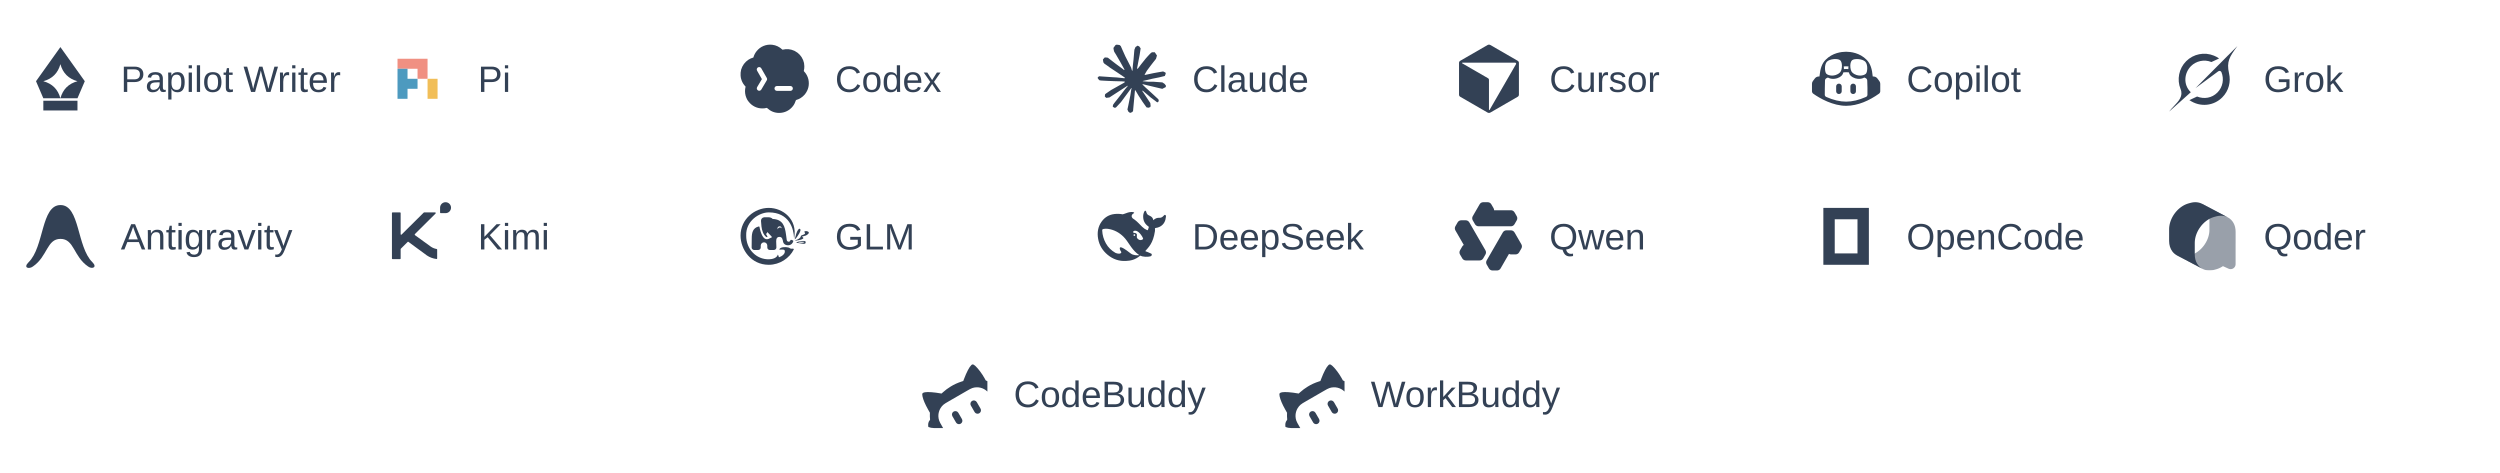
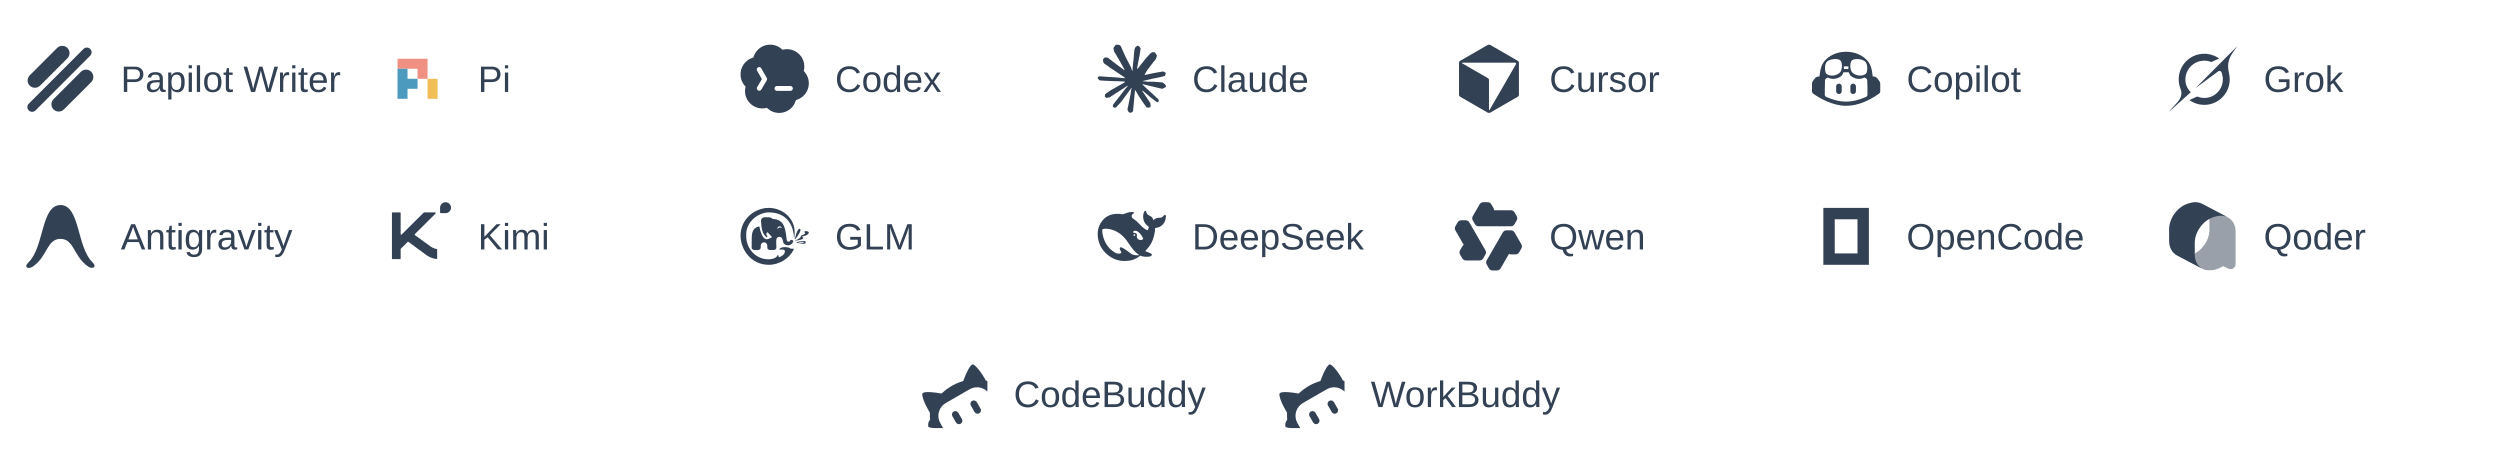
<svg xmlns="http://www.w3.org/2000/svg" width="952" height="180" viewBox="0 0 952 180" role="img" aria-labelledby="title">
  <g transform="translate(10 0)">
-     <svg x="0" y="17" width="26" height="26" viewBox="8 4 48 56" fill="#334155" color="#334155" fill-rule="evenodd">
-       <path fill-rule="evenodd" d="M32 6L52 34L46 48H18L12 34Z M32 20Q35 31 46 34Q35 37 32 48Q29 37 18 34Q29 31 32 20Z M18 50H46V58H18Z" />
+     <svg x="0" y="17" width="26" height="26" viewBox="-237 -250 487 487" fill="#334155" color="#334155" fill-rule="evenodd">
+       <g transform="rotate(-45)">
+         <rect x="-180" y="-172" width="380" height="104" rx="52" />
+         <rect x="-310" y="-34" width="620" height="68" rx="34" />
+         <rect x="-180" y="68" width="380" height="104" rx="52" />
+       </g>
    </svg>
    <text x="36" y="35" fill="#334155" font-family="-apple-system,BlinkMacSystemFont,Segoe UI,Arial,sans-serif" font-size="14" font-weight="500">Papilot Writer</text>
  </g>
  <g transform="translate(146 0)">
    <svg x="0" y="17" width="26" height="26" viewBox="0 0 800 800" fill="#334155" color="#334155" fill-rule="evenodd">
      <path fill="#F09082" d="M165.29 165.29H517.36V400H400V282.65H165.29Z" />
      <path fill="#4D9ABF" d="M165.29 282.65H282.65V400H400V517.36H282.65V634.72H165.29Z" />
      <path fill="#F1BE58" d="M517.36 400H634.72V634.72H517.36Z" />
    </svg>
    <text x="36" y="35" fill="#334155" font-family="-apple-system,BlinkMacSystemFont,Segoe UI,Arial,sans-serif" font-size="14" font-weight="500">Pi</text>
  </g>
  <g transform="translate(282 0)">
    <svg x="0" y="17" width="26" height="26" viewBox="0 0 24 24" fill="#334155" color="#334155" fill-rule="evenodd">
      <path clip-rule="evenodd" d="M8.086.457a6.105 6.105 0 013.046-.415c1.333.153 2.521.72 3.564 1.7a.117.117 0 00.107.029c1.408-.346 2.762-.224 4.061.366l.063.03.154.076c1.357.703 2.33 1.77 2.918 3.198.278.679.418 1.388.421 2.126a5.655 5.655 0 01-.18 1.631.167.167 0 00.04.155 5.982 5.982 0 011.578 2.891c.385 1.901-.01 3.615-1.183 5.14l-.182.22a6.063 6.063 0 01-2.934 1.851.162.162 0 00-.108.102c-.255.736-.511 1.364-.987 1.992-1.199 1.582-2.962 2.462-4.948 2.451-1.583-.008-2.986-.587-4.21-1.736a.145.145 0 00-.14-.032c-.518.167-1.04.191-1.604.185a5.924 5.924 0 01-2.595-.622 6.058 6.058 0 01-2.146-1.781c-.203-.269-.404-.522-.551-.821a7.74 7.74 0 01-.495-1.283 6.11 6.11 0 01-.017-3.064.166.166 0 00.008-.074.115.115 0 00-.037-.064 5.958 5.958 0 01-1.38-2.202 5.196 5.196 0 01-.333-1.589 6.915 6.915 0 01.188-2.132c.45-1.484 1.309-2.648 2.577-3.493.282-.188.55-.334.802-.438.286-.12.573-.22.861-.304a.129.129 0 00.087-.087A6.016 6.016 0 015.635 2.31C6.315 1.464 7.132.846 8.086.457zm-.804 7.85a.848.848 0 00-1.473.842l1.694 2.965-1.688 2.848a.849.849 0 001.46.864l1.94-3.272a.849.849 0 00.007-.854l-1.94-3.393zm5.446 6.24a.849.849 0 000 1.695h4.848a.849.849 0 000-1.696h-4.848z" />
    </svg>
    <text x="36" y="35" fill="#334155" font-family="-apple-system,BlinkMacSystemFont,Segoe UI,Arial,sans-serif" font-size="14" font-weight="500">Codex</text>
  </g>
  <g transform="translate(418 0)">
    <svg x="0" y="17" width="26" height="26" viewBox="0 0 24 24" fill="#334155" color="#334155" fill-rule="evenodd">
      <path d="M4.709 15.955l4.72-2.647.08-.23-.08-.128H9.2l-.79-.048-2.698-.073-2.339-.097-2.266-.122-.571-.121L0 11.784l.055-.352.48-.321.686.06 1.52.103 2.278.158 1.652.097 2.449.255h.389l.055-.157-.134-.098-.103-.097-2.358-1.596-2.552-1.688-1.336-.972-.724-.491-.364-.462-.158-1.008.656-.722.881.06.225.061.893.686 1.908 1.476 2.491 1.833.365.304.145-.103.019-.073-.164-.274-1.355-2.446-1.446-2.49-.644-1.032-.17-.619a2.97 2.97 0 01-.104-.729L6.283.134 6.696 0l.996.134.42.364.62 1.414 1.002 2.229 1.555 3.03.456.898.243.832.091.255h.158V9.01l.128-1.706.237-2.095.23-2.695.08-.76.376-.91.747-.492.584.28.48.685-.067.444-.286 1.851-.559 2.903-.364 1.942h.212l.243-.242.985-1.306 1.652-2.064.73-.82.85-.904.547-.431h1.033l.76 1.129-.34 1.166-1.064 1.347-.881 1.142-1.264 1.7-.79 1.36.073.11.188-.02 2.856-.606 1.543-.28 1.841-.315.833.388.091.395-.328.807-1.969.486-2.309.462-3.439.813-.042.03.049.061 1.549.146.662.036h1.622l3.02.225.79.522.474.638-.079.485-1.215.62-1.64-.389-3.829-.91-1.312-.329h-.182v.11l1.093 1.068 2.006 1.81 2.509 2.33.127.578-.322.455-.34-.049-2.205-1.657-.851-.747-1.926-1.62h-.128v.17l.444.649 2.345 3.521.122 1.08-.17.353-.608.213-.668-.122-1.374-1.925-1.415-2.167-1.143-1.943-.14.08-.674 7.254-.316.37-.729.28-.607-.461-.322-.747.322-1.476.389-1.924.315-1.53.286-1.9.17-.632-.012-.042-.14.018-1.434 1.967-2.18 2.945-1.726 1.845-.414.164-.717-.37.067-.662.401-.589 2.388-3.036 1.44-1.882.93-1.086-.006-.158h-.055L4.132 18.56l-1.13.146-.487-.456.061-.746.231-.243 1.908-1.312-.006.006z" />
    </svg>
    <text x="36" y="35" fill="#334155" font-family="-apple-system,BlinkMacSystemFont,Segoe UI,Arial,sans-serif" font-size="14" font-weight="500">Claude</text>
  </g>
  <g transform="translate(554 0)">
    <svg x="0" y="17" width="26" height="26" viewBox="0 0 24 24" fill="#334155" color="#334155" fill-rule="evenodd">
      <path d="M22.106 5.68L12.5.135a.998.998 0 00-.998 0L1.893 5.68a.84.84 0 00-.419.726v11.186c0 .3.16.577.42.727l9.607 5.547a.999.999 0 00.998 0l9.608-5.547a.84.84 0 00.42-.727V6.407a.84.84 0 00-.42-.726zm-.603 1.176L12.228 22.92c-.063.108-.228.064-.228-.061V12.34a.59.59 0 00-.295-.51l-9.11-5.26c-.107-.062-.063-.228.062-.228h18.55c.264 0 .428.286.296.514z" />
    </svg>
    <text x="36" y="35" fill="#334155" font-family="-apple-system,BlinkMacSystemFont,Segoe UI,Arial,sans-serif" font-size="14" font-weight="500">Cursor</text>
  </g>
  <g transform="translate(690 0)">
    <svg x="0" y="17" width="26" height="26" viewBox="0 0 24 24" fill="#334155" color="#334155" fill-rule="evenodd">
      <path d="M19.245 5.364c1.322 1.36 1.877 3.216 2.11 5.817.622 0 1.2.135 1.592.654l.73.964c.21.278.323.61.323.955v2.62c0 .339-.173.669-.453.868C20.239 19.602 16.157 21.5 12 21.5c-4.6 0-9.205-2.583-11.547-4.258-.28-.2-.452-.53-.453-.868v-2.62c0-.345.113-.679.321-.956l.73-.963c.392-.517.974-.654 1.593-.654l.029-.297c.25-2.446.81-4.213 2.082-5.52 2.461-2.54 5.71-2.851 7.146-2.864h.198c1.436.013 4.685.323 7.146 2.864zm-7.244 4.328c-.284 0-.613.016-.962.05-.123.447-.305.85-.57 1.108-1.05 1.023-2.316 1.18-2.994 1.18-.638 0-1.306-.13-1.851-.464-.516.165-1.012.403-1.044.996a65.882 65.882 0 00-.063 2.884l-.002.48c-.002.563-.005 1.126-.013 1.69.002.326.204.63.51.765 2.482 1.102 4.83 1.657 6.99 1.657 2.156 0 4.504-.555 6.985-1.657a.854.854 0 00.51-.766c.03-1.682.006-3.372-.076-5.053-.031-.596-.528-.83-1.046-.996-.546.333-1.212.464-1.85.464-.677 0-1.942-.157-2.993-1.18-.266-.258-.447-.661-.57-1.108-.32-.032-.64-.049-.96-.05zm-2.525 4.013c.539 0 .976.426.976.95v1.753c0 .525-.437.95-.976.95a.964.964 0 01-.976-.95v-1.752c0-.525.437-.951.976-.951zm5 0c.539 0 .976.426.976.95v1.753c0 .525-.437.95-.976.95a.964.964 0 01-.976-.95v-1.752c0-.525.437-.951.976-.951zM7.635 5.087c-1.05.102-1.935.438-2.385.906-.975 1.037-.765 3.668-.21 4.224.405.394 1.17.657 1.995.657h.09c.649-.013 1.785-.176 2.73-1.11.435-.41.705-1.433.675-2.47-.03-.834-.27-1.52-.63-1.813-.39-.336-1.275-.482-2.265-.394zm6.465.394c-.36.292-.6.98-.63 1.813-.03 1.037.24 2.06.675 2.47.968.957 2.136 1.104 2.776 1.11h.044c.825 0 1.59-.263 1.995-.657.555-.556.765-3.187-.21-4.224-.45-.468-1.335-.804-2.385-.906-.99-.088-1.875.058-2.265.394zM12 7.615c-.24 0-.525.015-.84.044.03.16.045.336.06.526l-.001.159a2.94 2.94 0 01-.014.25c.225-.022.425-.027.612-.028h.366c.187 0 .387.006.612.028-.015-.146-.015-.277-.015-.409.015-.19.03-.365.06-.526a9.29 9.29 0 00-.84-.044z" />
    </svg>
    <text x="36" y="35" fill="#334155" font-family="-apple-system,BlinkMacSystemFont,Segoe UI,Arial,sans-serif" font-size="14" font-weight="500">Copilot</text>
  </g>
  <g transform="translate(826 0)">
    <svg x="0" y="17" width="26" height="26" viewBox="0 0 24 24" fill="#334155" color="#334155" fill-rule="evenodd">
      <path d="M9.27 15.29l7.978-5.897c.391-.29.95-.177 1.137.272.98 2.369.542 5.215-1.41 7.169-1.951 1.954-4.667 2.382-7.149 1.406l-2.711 1.257c3.889 2.661 8.611 2.003 11.562-.953 2.341-2.344 3.066-5.539 2.388-8.42l.006.007c-.983-4.232.242-5.924 2.75-9.383.06-.082.12-.164.179-.248l-3.301 3.305v-.01L9.267 15.292M7.623 16.723c-2.792-2.67-2.31-6.801.071-9.184 1.761-1.763 4.647-2.483 7.166-1.425l2.705-1.25a7.808 7.808 0 00-1.829-1A8.975 8.975 0 005.984 5.83c-2.533 2.536-3.33 6.436-1.962 9.764 1.022 2.487-.653 4.246-2.34 6.022-.599.63-1.199 1.259-1.682 1.925l7.62-6.815" />
    </svg>
    <text x="36" y="35" fill="#334155" font-family="-apple-system,BlinkMacSystemFont,Segoe UI,Arial,sans-serif" font-size="14" font-weight="500">Grok</text>
  </g>
  <g transform="translate(10 60)">
    <svg x="0" y="17" width="26" height="26" viewBox="0 0 24 24" fill="#334155" color="#334155" fill-rule="evenodd">
      <path d="M21.751 22.607c1.34 1.005 3.35.335 1.508-1.508C17.73 15.74 18.904 1 12.037 1 5.17 1 6.342 15.74.815 21.1c-2.01 2.009.167 2.511 1.507 1.506 5.192-3.517 4.857-9.714 9.715-9.714 4.857 0 4.522 6.197 9.714 9.715z" />
    </svg>
    <text x="36" y="35" fill="#334155" font-family="-apple-system,BlinkMacSystemFont,Segoe UI,Arial,sans-serif" font-size="14" font-weight="500">Antigravity</text>
  </g>
  <g transform="translate(146 60)">
    <svg x="0" y="17" width="26" height="26" viewBox="0 0 24 24" fill="#334155" color="#334155" fill-rule="evenodd">
      <path d="M21.846 0a1.923 1.923 0 110 3.846H20.15a.226.226 0 01-.227-.226V1.923C19.923.861 20.784 0 21.846 0z" />
      <path d="M11.065 11.199l7.257-7.2c.137-.136.06-.41-.116-.41H14.3a.164.164 0 00-.117.051l-7.82 7.756c-.122.12-.302.013-.302-.179V3.82c0-.127-.083-.23-.185-.23H3.186c-.103 0-.186.103-.186.23V19.77c0 .128.083.23.186.23h2.69c.103 0 .186-.102.186-.23v-3.25c0-.069.025-.135.069-.178l2.424-2.406a.158.158 0 01.205-.023l6.484 4.772a7.677 7.677 0 003.453 1.283c.108.012.2-.095.2-.23v-3.06c0-.117-.07-.212-.164-.227a5.028 5.028 0 01-2.027-.807l-5.613-4.064c-.117-.078-.132-.279-.028-.381z" />
    </svg>
    <text x="36" y="35" fill="#334155" font-family="-apple-system,BlinkMacSystemFont,Segoe UI,Arial,sans-serif" font-size="14" font-weight="500">Kimi</text>
  </g>
  <g transform="translate(282 60)">
    <svg x="0" y="17" width="26" height="26" viewBox="0 0 24 24" fill="#334155" color="#334155" fill-rule="evenodd">
      <path d="M9.917 2c4.906 0 10.178 3.947 8.93 10.58-.014.07-.037.14-.057.21l-.003-.277c-.083-3-1.534-8.934-8.87-8.934-3.393 0-8.137 3.054-7.93 8.158-.04 4.778 3.555 8.4 7.95 8.332l.073-.001c1.2-.033 2.763-.429 3.1-1.657.063-.031.26.534.268.598.048.256.112.369.192.34.981-.348 2.286-1.222 1.952-2.38-.176-.61-1.775-.147-1.921-.347.418-.979 2.234-.926 3.153-.716.443.102.657.38 1.012.442.29.052.981-.2.96.242C17.226 19.632 13.833 22 9.918 22 3.654 22 0 16.574 0 11.737 0 5.947 4.959 2 9.917 2zM9.9 5.3c.484 0 1.125.225 1.38.585 3.669.145 4.313 2.686 4.694 5.444.255 1.838.315 2.3.182 1.387l.083.59c.068.448.554.737.982.516.144-.075.254-.231.328-.47a.2.2 0 01.258-.13l.625.22a.2.2 0 01.124.238 2.172 2.172 0 01-.51.92c-.878.917-2.757.664-3.08-.62-.14-.554-.055-.626-.345-1.242-.292-.621-1.238-.709-1.69-.295-.345.315-.407.805-.406 1.282L12.6 15.9a.9.9 0 01-.9.9h-1.4a.9.9 0 01-.9-.9v-.65a1.15 1.15 0 10-2.3 0v.65a.9.9 0 01-.9.9H4.8a.9.9 0 01-.9-.9l.035-3.239c.012-1.884.356-3.658 2.47-4.134.2-.045.252.13.29.342.025.154.043.252.053.294.701 3.058 1.75 4.299 3.144 3.722l.66-.331.254-.13c.158-.082.25-.131.276-.15.012-.01-.165-.206-.407-.464l-1.012-1.067a8.925 8.925 0 01-.199-.216c-.047-.034-.116.068-.208.306-.074.157-.251.252-.272.326-.013.058.108.298.362.72.164.288.22.508-.31.343-1.04-.8-1.518-2.273-1.684-3.725-.004-.035-.162-1.913-.162-1.913a1.2 1.2 0 011.113-1.281L9.9 5.3zm12.994 8.68c.037.697-.403.704-1.213.591l-1.783-.276c-.265-.053-.385-.099-.313-.147.47-.315 3.268-.93 3.31-.168zm-.915-.083l-.926.042c-.85.077-1.452.24.338.336l.103.003c.815.012 1.264-.359.485-.381zm1.667-3.601h.01c.79.398.067 1.03-.65 1.393-.14.07-.491.176-1.052.315-.241.04-.457.092-.333.16l.01.005c1.952.958-3.123 1.534-2.495 1.285l.38-.148c.68-.266 1.614-.682 1.666-1.337.038-.48 1.253-.442 1.493-.968.048-.106 0-.236-.144-.389-.05-.047-.094-.094-.107-.148-.073-.305.7-.431 1.222-.168zm-2.568-.474c-.135 1.198-2.479 4.192-1.949 2.863l.017-.042c.298-.717.376-2.221 1.337-3.221.25-.26.636.035.595.4zm-7.976-.253c.02-.694 1.002-.968 1.346-.347.01-1.274-1.941-.768-1.346.347z" />
    </svg>
    <text x="36" y="35" fill="#334155" font-family="-apple-system,BlinkMacSystemFont,Segoe UI,Arial,sans-serif" font-size="14" font-weight="500">GLM</text>
  </g>
  <g transform="translate(418 60)">
    <svg x="0" y="17" width="26" height="26" viewBox="0 0 24 24" fill="#334155" color="#334155" fill-rule="evenodd">
      <path d="M23.748 4.482c-.254-.124-.364.113-.512.234-.051.039-.094.09-.137.136-.372.397-.806.657-1.373.626-.829-.046-1.537.214-2.163.848-.133-.782-.575-1.248-1.247-1.548-.352-.156-.708-.311-.955-.65-.172-.241-.219-.51-.305-.774-.055-.16-.11-.323-.293-.35-.2-.031-.278.136-.356.276-.313.572-.434 1.202-.422 1.84.027 1.436.633 2.58 1.838 3.393.137.093.172.187.129.323-.082.28-.18.552-.266.833-.055.179-.137.217-.329.14a5.526 5.526 0 01-1.736-1.18c-.857-.828-1.631-1.742-2.597-2.458a11.365 11.365 0 00-.689-.471c-.985-.957.13-1.743.388-1.836.27-.098.093-.432-.779-.428-.872.004-1.67.295-2.687.684a3.055 3.055 0 01-.465.137 9.597 9.597 0 00-2.883-.102c-1.885.21-3.39 1.102-4.497 2.623C.082 8.606-.231 10.684.152 12.85c.403 2.284 1.569 4.175 3.36 5.653 1.858 1.533 3.997 2.284 6.438 2.14 1.482-.085 3.133-.284 4.994-1.86.47.234.962.327 1.78.397.63.059 1.236-.03 1.705-.128.735-.156.684-.837.419-.961-2.155-1.004-1.682-.595-2.113-.926 1.096-1.296 2.746-2.642 3.392-7.003.05-.347.007-.565 0-.845-.004-.17.035-.237.23-.256a4.173 4.173 0 001.545-.475c1.396-.763 1.96-2.015 2.093-3.517.02-.23-.004-.467-.247-.588zM11.581 18c-2.089-1.642-3.102-2.183-3.52-2.16-.392.024-.321.471-.235.763.09.288.207.486.371.739.114.167.192.416-.113.603-.673.416-1.842-.14-1.897-.167-1.361-.802-2.5-1.86-3.301-3.307-.774-1.393-1.224-2.887-1.298-4.482-.02-.386.093-.522.477-.592a4.696 4.696 0 011.529-.039c2.132.312 3.946 1.265 5.468 2.774.868.86 1.525 1.887 2.202 2.891.72 1.066 1.494 2.082 2.48 2.914.348.292.625.514.891.677-.802.09-2.14.11-3.054-.614zm1-6.44a.306.306 0 01.415-.287.302.302 0 01.2.288.306.306 0 01-.31.307.303.303 0 01-.304-.308zm3.11 1.596c-.2.081-.399.151-.59.16a1.245 1.245 0 01-.798-.254c-.274-.23-.47-.358-.552-.758a1.73 1.73 0 01.016-.588c.07-.327-.008-.537-.239-.727-.187-.156-.426-.199-.688-.199a.559.559 0 01-.254-.078c-.11-.054-.2-.19-.114-.358.028-.054.16-.186.192-.21.356-.202.767-.136 1.146.016.352.144.618.408 1.001.782.391.451.462.576.685.914.176.265.336.537.445.848.067.195-.019.354-.25.452z" />
    </svg>
    <text x="36" y="35" fill="#334155" font-family="-apple-system,BlinkMacSystemFont,Segoe UI,Arial,sans-serif" font-size="14" font-weight="500">DeepSeek</text>
  </g>
  <g transform="translate(554 60)">
    <svg x="0" y="17" width="26" height="26" viewBox="0 0 24 24" fill="#334155" color="#334155" fill-rule="evenodd">
      <path d="M19.713 2.825h-5.907c0-.251-.066-.503-.196-.728L12.819.728A1.46 1.46 0 0 0 11.559 0h-1.58c-.52 0-1 .275-1.26.728l-2.42 4.19a1.45 1.45 0 0 0 0 1.453l.791 1.37c.26.448.74.727 1.26.727h11.36c.52 0 1-.275 1.26-.728l.79-1.37a1.45 1.45 0 0 0 0-1.451l-.79-1.37a1.46 1.46 0 0 0-1.26-.728zM.195 9.905l2.951 5.115a1.46 1.46 0 0 0-.531.531l-.791 1.37a1.45 1.45 0 0 0 0 1.452l.79 1.37c.26.448.74.727 1.26.727h4.84c.52 0 1-.275 1.26-.728l.79-1.37a1.45 1.45 0 0 0 0-1.451L5.086 7.083a1.46 1.46 0 0 0-1.26-.728h-1.58c-.52 0-1 .276-1.26.728l-.79 1.37a1.45 1.45 0 0 0 0 1.452m15.888 13.367 2.951-5.115c.217.125.469.196.728.196h1.582c.52 0 1-.275 1.26-.728l.79-1.37a1.45 1.45 0 0 0 0-1.451l-2.42-4.191a1.46 1.46 0 0 0-1.259-.728h-1.582c-.52 0-1 .276-1.259.728l-5.678 9.838a1.45 1.45 0 0 0 0 1.452l.79 1.37c.26.448.74.727 1.26.727h1.582c.52 0 1-.275 1.26-.728z" />
    </svg>
    <text x="36" y="35" fill="#334155" font-family="-apple-system,BlinkMacSystemFont,Segoe UI,Arial,sans-serif" font-size="14" font-weight="500">Qwen</text>
  </g>
  <g transform="translate(690 60)">
    <svg x="0" y="17" width="26" height="26" viewBox="0 0 24 24" fill="#334155" color="#334155" fill-rule="evenodd">
      <path d="M16 6H8v12h8V6zm4 16H4V2h16v20z" />
    </svg>
    <text x="36" y="35" fill="#334155" font-family="-apple-system,BlinkMacSystemFont,Segoe UI,Arial,sans-serif" font-size="14" font-weight="500">OpenCode</text>
  </g>
  <g transform="translate(826 60)">
    <svg x="0" y="17" width="26" height="26" viewBox="0 0 24 24" fill="#334155" color="#334155" fill-rule="evenodd">
      <path d="M23.376 14.458v-4.056c0-2.304-1.003-4.154-2.748-5.075L11.612.574l-.046.086-.045.086c1.68.886 2.644 2.673 2.644 4.902v4.056a7.928 7.928 0 01-.014.454l-.005.061c-.005.081-.01.164-.018.245a4.897 4.897 0 01-.011.1l-.01.076c-.008.068-.015.135-.025.203l-.018.113-.01.058a9.99 9.99 0 01-.098.513l-.007.03a7.209 7.209 0 01-.074.294l-.024.086c-.027.099-.056.197-.087.296l-.027.085a9.592 9.592 0 01-.111.323l-.033.085-.018.046c-.032.082-.064.166-.098.248-.019.048-.04.096-.061.145l-.007.017a6 6 0 01-.084.187c-.024.056-.05.11-.077.165-.03.061-.058.122-.089.182a9.423 9.423 0 01-.176.332c-.03.056-.062.111-.094.167-.031.053-.062.108-.095.16-.033.055-.066.11-.101.164-.033.053-.065.104-.1.155-.034.055-.07.107-.111.169l-.099.144a15.193 15.193 0 01-.34.457c-.04.05-.08.102-.121.151l-.107.128-.007.008a6.987 6.987 0 01-.262.298l-.149.16-.116.12a9.562 9.562 0 01-.204.198l-.03.03-.072.069a9.05 9.05 0 01-.263.235l-.025.022-.029.026-.042.035a11.7 11.7 0 01-.22.18l-.07.055-.018.013a8.904 8.904 0 01-.194.146c-.029.02-.057.042-.086.063a7.7 7.7 0 01-.22.152l-.057.04a8.865 8.865 0 01-.293.185l-.062.037a10.424 10.424 0 01-.307.173l-.037.02-.196.103-.108.052-.012.006a6.196 6.196 0 01-.315.143c-.065.028-.13.054-.196.08l-.035.014-.086.034c-.07.026-.143.05-.215.075l-.039.014-.064.023a8.056 8.056 0 01-.323.097l-.63.173a7.285 7.285 0 01-.33.08l-.07.015c-.053.012-.104.023-.157.032l-.065.011-.085.015a2.332 2.332 0 01-.194.027l-.085.01a4.715 4.715 0 01-.16.018l-.034.003a4.861 4.861 0 01-.246.016h-.033a2.714 2.714 0 01-.155.005h-.106a3.384 3.384 0 01-.225-.007H4.86l-.15-.012-.066-.006a5.586 5.586 0 01-.187-.02l-.04-.005a5.14 5.14 0 01-.219-.035l-.054-.01a6.943 6.943 0 01-.347-.082l-.03-.008-.038-.01a5.034 5.034 0 01-.269-.086l-.063-.023a4.216 4.216 0 01-.188-.073l-.071-.031-.016-.007a4.959 4.959 0 01-.16-.074l-.026-.013a.164.164 0 00-.014-.007l-.671-.351.486.486h.016l8.995 4.742.093.048.03.014.02.01c.056.026.111.052.169.076l.016.008.073.032.195.076.022.008a.718.718 0 01.03.012l.014.004a4.693 4.693 0 00.323.1l.027.007c.073.02.147.038.22.055l.018.004.027.006.066.013.088.016c.075.014.15.026.226.038l.042.004c.064.009.128.016.193.022l.126.012.06.003.05.002.098.005c.046.002.094.002.14.003h.12c.05 0 .1-.002.161-.005h.033l.07-.004a6.17 6.17 0 00.184-.014l.033-.003a.753.753 0 00.058-.005l.108-.012.081-.01.08-.01.129-.021.082-.014.071-.012c.054-.01.107-.021.16-.033l.066-.013.059-.013c.096-.022.192-.046.287-.073l.63-.172a7.354 7.354 0 00.397-.122l.04-.015c.075-.025.149-.051.222-.078.032-.011.062-.024.093-.037l.03-.012c.067-.027.135-.054.2-.082l.128-.056.195-.09.021-.01.102-.05c.068-.034.135-.069.202-.105l.037-.02.073-.038c.08-.044.16-.092.24-.139l.026-.015a8.086 8.086 0 00.322-.2l.065-.045 1.98.902a1.748 1.748 0 002.472-1.59v-7.33l.004.004z" opacity=".5" />
      <path d="M11.617.576a3.904 3.904 0 00-.093-.047c-.016-.009-.033-.016-.05-.024a5.854 5.854 0 00-.166-.077l-.09-.04a4.094 4.094 0 00-.194-.074c-.017-.006-.035-.015-.053-.02l-.013-.005a5.18 5.18 0 00-.277-.088l-.07-.019a4.034 4.034 0 00-.219-.053c-.015-.003-.03-.008-.044-.012L10.253.1l-.057-.011a5.177 5.177 0 00-.225-.036L9.928.047a5.972 5.972 0 00-.191-.022L9.669.02a1.33 1.33 0 00-.058-.005L9.515.009a4.058 4.058 0 00-.111-.005C9.354 0 9.304 0 9.254 0h-.109c-.052 0-.106.004-.16.004L8.884.01A5.32 5.32 0 008.7.022l-.083.006h-.008c-.05.005-.1.013-.15.019l-.12.014c-.056.008-.112.018-.169.028-.037.006-.074.011-.11.018a7.054 7.054 0 00-.572.133l-.63.172c-.111.031-.22.064-.33.1-.037.011-.072.025-.108.037a12.91 12.91 0 00-.345.126c-.067.027-.133.054-.2.083l-.128.055a11.916 11.916 0 00-.318.15 7.376 7.376 0 00-.311.163c-.082.045-.16.092-.24.14a9.424 9.424 0 00-.35.218l-.016.01-.06.04a9.242 9.242 0 00-.51.37 12.54 12.54 0 00-.315.254l-.043.034-.01.007-.045.041c-.09.078-.18.158-.268.24l-.106.101c-.07.067-.139.135-.207.204l-.056.054-.063.067-.153.164-.12.133-.148.17c-.024.03-.049.057-.073.086l-.043.053a5.96 5.96 0 00-.123.155l-.118.151c-.04.053-.08.106-.118.16l-.075.101-.038.056-.107.155-.11.164a9.91 9.91 0 00-.168.265c-.012.02-.023.043-.037.063a12.43 12.43 0 00-.192.335l-.09.168c-.019.034-.04.07-.057.105-.011.022-.02.043-.032.065l-.092.188-.08.167a19.15 19.15 0 00-.083.192c-.017.038-.035.076-.05.115-.008.016-.014.034-.021.051-.035.083-.067.167-.1.253l-.051.134c-.04.11-.077.22-.113.33l-.02.057c0 .002 0 .005-.002.007l-.008.026c-.032.1-.06.2-.09.301l-.023.089c-.027.1-.052.2-.075.301l-.007.03a7.63 7.63 0 00-.057.267l-.008.048c-.015.074-.026.148-.038.223L.082 8.4c-.011.078-.02.156-.029.234-.006.051-.013.103-.017.154a6.57 6.57 0 00-.02.26c-.003.044-.007.086-.009.13-.004.128-.007.257-.007.386v4.056c0 1.478.42 2.741 1.138 3.692A4.75 4.75 0 002.73 18.67l9.015 4.753c-1.656-.874-2.728-2.685-2.73-5.051v-4.056c0-.13.004-.26.01-.39.002-.043.006-.085.01-.128.005-.088.01-.174.019-.261l.017-.155c.01-.077.018-.155.029-.234l.026-.164c.013-.074.025-.15.039-.223.02-.105.04-.21.064-.313l.008-.031c.023-.1.048-.201.075-.301l.023-.088c.028-.1.058-.202.09-.302l.008-.025.021-.063c.036-.11.073-.22.113-.33l.052-.134c.031-.085.065-.169.1-.253.022-.056.047-.111.07-.166a13.856 13.856 0 01.164-.358c.03-.063.06-.126.092-.188l.088-.172a9.22 9.22 0 01.187-.338l.096-.164c.034-.057.069-.112.104-.168l.1-.159a10.49 10.49 0 01.567-.786l.123-.155.116-.139c.05-.057.098-.115.148-.171a14.092 14.092 0 01.272-.297 9.706 9.706 0 01.432-.425c.088-.083.177-.163.268-.241l.054-.048a10.08 10.08 0 01.553-.435l.092-.068c.075-.053.15-.105.226-.156.019-.013.038-.028.06-.04a9.18 9.18 0 01.362-.227c.08-.047.16-.094.241-.139l.11-.058a7.643 7.643 0 01.521-.256l.126-.056a7.509 7.509 0 01.546-.208l.107-.037c.11-.036.22-.069.33-.1l.63-.172c.095-.026.191-.05.287-.072l.097-.02c.062-.014.125-.029.187-.04l.114-.018c.055-.01.11-.02.166-.028.04-.006.08-.01.12-.014.053-.007.105-.014.157-.019l.083-.006c.061-.005.123-.01.184-.013.034-.003.067-.003.101-.004l.16-.006h.11a3.187 3.187 0 01.261.008l.153.01.067.007c.064.006.128.013.192.022l.043.005a5.232 5.232 0 01.281.047l.141.03c.073.016.146.035.218.053l.07.019c.094.026.187.055.278.087l.067.025a4.326 4.326 0 01.449.19l.143.072L11.617.576z" />
    </svg>
    <text x="36" y="35" fill="#334155" font-family="-apple-system,BlinkMacSystemFont,Segoe UI,Arial,sans-serif" font-size="14" font-weight="500">Qoder</text>
  </g>
  <g transform="translate(350 120)">
    <svg x="0" y="17" width="26" height="26" viewBox="0 0 24 24" fill="#334155" color="#334155" fill-rule="evenodd">
      <path d="M18.777 1.647c.28-.02.536.114.972.51 1.018.926 2.437 2.828 3.318 4.452l.34.631.482.24.11.06v3.638a5.206 5.206 0 00-5.32-1.23c-.491.166-1.021.471-2.08 1.082l-6.09 3.516c-1.057.61-1.586.916-1.975 1.259a5.208 5.208 0 00-1.493 5.572c.165.49.471 1.02 1.082 2.08l.315.543h-3.26c-.685 0-1.34-.135-1.939-.377-.169-.956-.009-1.789.469-2.335.158-.18.164-.189.13-.493a11.846 11.846 0 01-.057-1.711l.02-.444-.667-1.18C2.1 15.622 1.445 14.078 1.192 12.9c-.133-.647-.125-.934.04-1.146.1-.128.427-.261.822-.334.994-.175 3.162-.017 5.575.41l.25.043.551-.487c.915-.81 1.522-1.264 2.641-1.962 1.167-.73 2.484-1.331 3.967-1.807l.476-.152.261-.688c.937-2.471 1.896-4.293 2.58-4.9.235-.21.25-.22.422-.23z" />
      <path d="M12.139 18.2a1.203 1.203 0 011.642.44l1.296 2.243a1.204 1.204 0 01-2.083 1.203l-1.296-2.243a1.203 1.203 0 01.44-1.644zM18.629 14.452a1.203 1.203 0 011.642.44l1.295 2.244a1.203 1.203 0 11-2.083 1.203l-1.295-2.243a1.203 1.203 0 01.44-1.644z" />
    </svg>
    <text x="36" y="35" fill="#334155" font-family="-apple-system,BlinkMacSystemFont,Segoe UI,Arial,sans-serif" font-size="14" font-weight="500">CodeBuddy</text>
  </g>
  <g transform="translate(486 120)">
    <svg x="0" y="17" width="26" height="26" viewBox="0 0 24 24" fill="#334155" color="#334155" fill-rule="evenodd">
      <path d="M18.777 1.647c.28-.02.536.114.972.51 1.018.926 2.437 2.828 3.318 4.452l.34.631.482.24.11.06v3.638a5.206 5.206 0 00-5.32-1.23c-.491.166-1.021.471-2.08 1.082l-6.09 3.516c-1.057.61-1.586.916-1.975 1.259a5.208 5.208 0 00-1.493 5.572c.165.49.471 1.02 1.082 2.08l.315.543h-3.26c-.685 0-1.34-.135-1.939-.377-.169-.956-.009-1.789.469-2.335.158-.18.164-.189.13-.493a11.846 11.846 0 01-.057-1.711l.02-.444-.667-1.18C2.1 15.622 1.445 14.078 1.192 12.9c-.133-.647-.125-.934.04-1.146.1-.128.427-.261.822-.334.994-.175 3.162-.017 5.575.41l.25.043.551-.487c.915-.81 1.522-1.264 2.641-1.962 1.167-.73 2.484-1.331 3.967-1.807l.476-.152.261-.688c.937-2.471 1.896-4.293 2.58-4.9.235-.21.25-.22.422-.23z" />
      <path d="M12.139 18.2a1.203 1.203 0 011.642.44l1.296 2.243a1.204 1.204 0 01-2.083 1.203l-1.296-2.243a1.203 1.203 0 01.44-1.644zM18.629 14.452a1.203 1.203 0 011.642.44l1.295 2.244a1.203 1.203 0 11-2.083 1.203l-1.295-2.243a1.203 1.203 0 01.44-1.644z" />
    </svg>
    <text x="36" y="35" fill="#334155" font-family="-apple-system,BlinkMacSystemFont,Segoe UI,Arial,sans-serif" font-size="14" font-weight="500">WorkBuddy</text>
  </g>
</svg>
